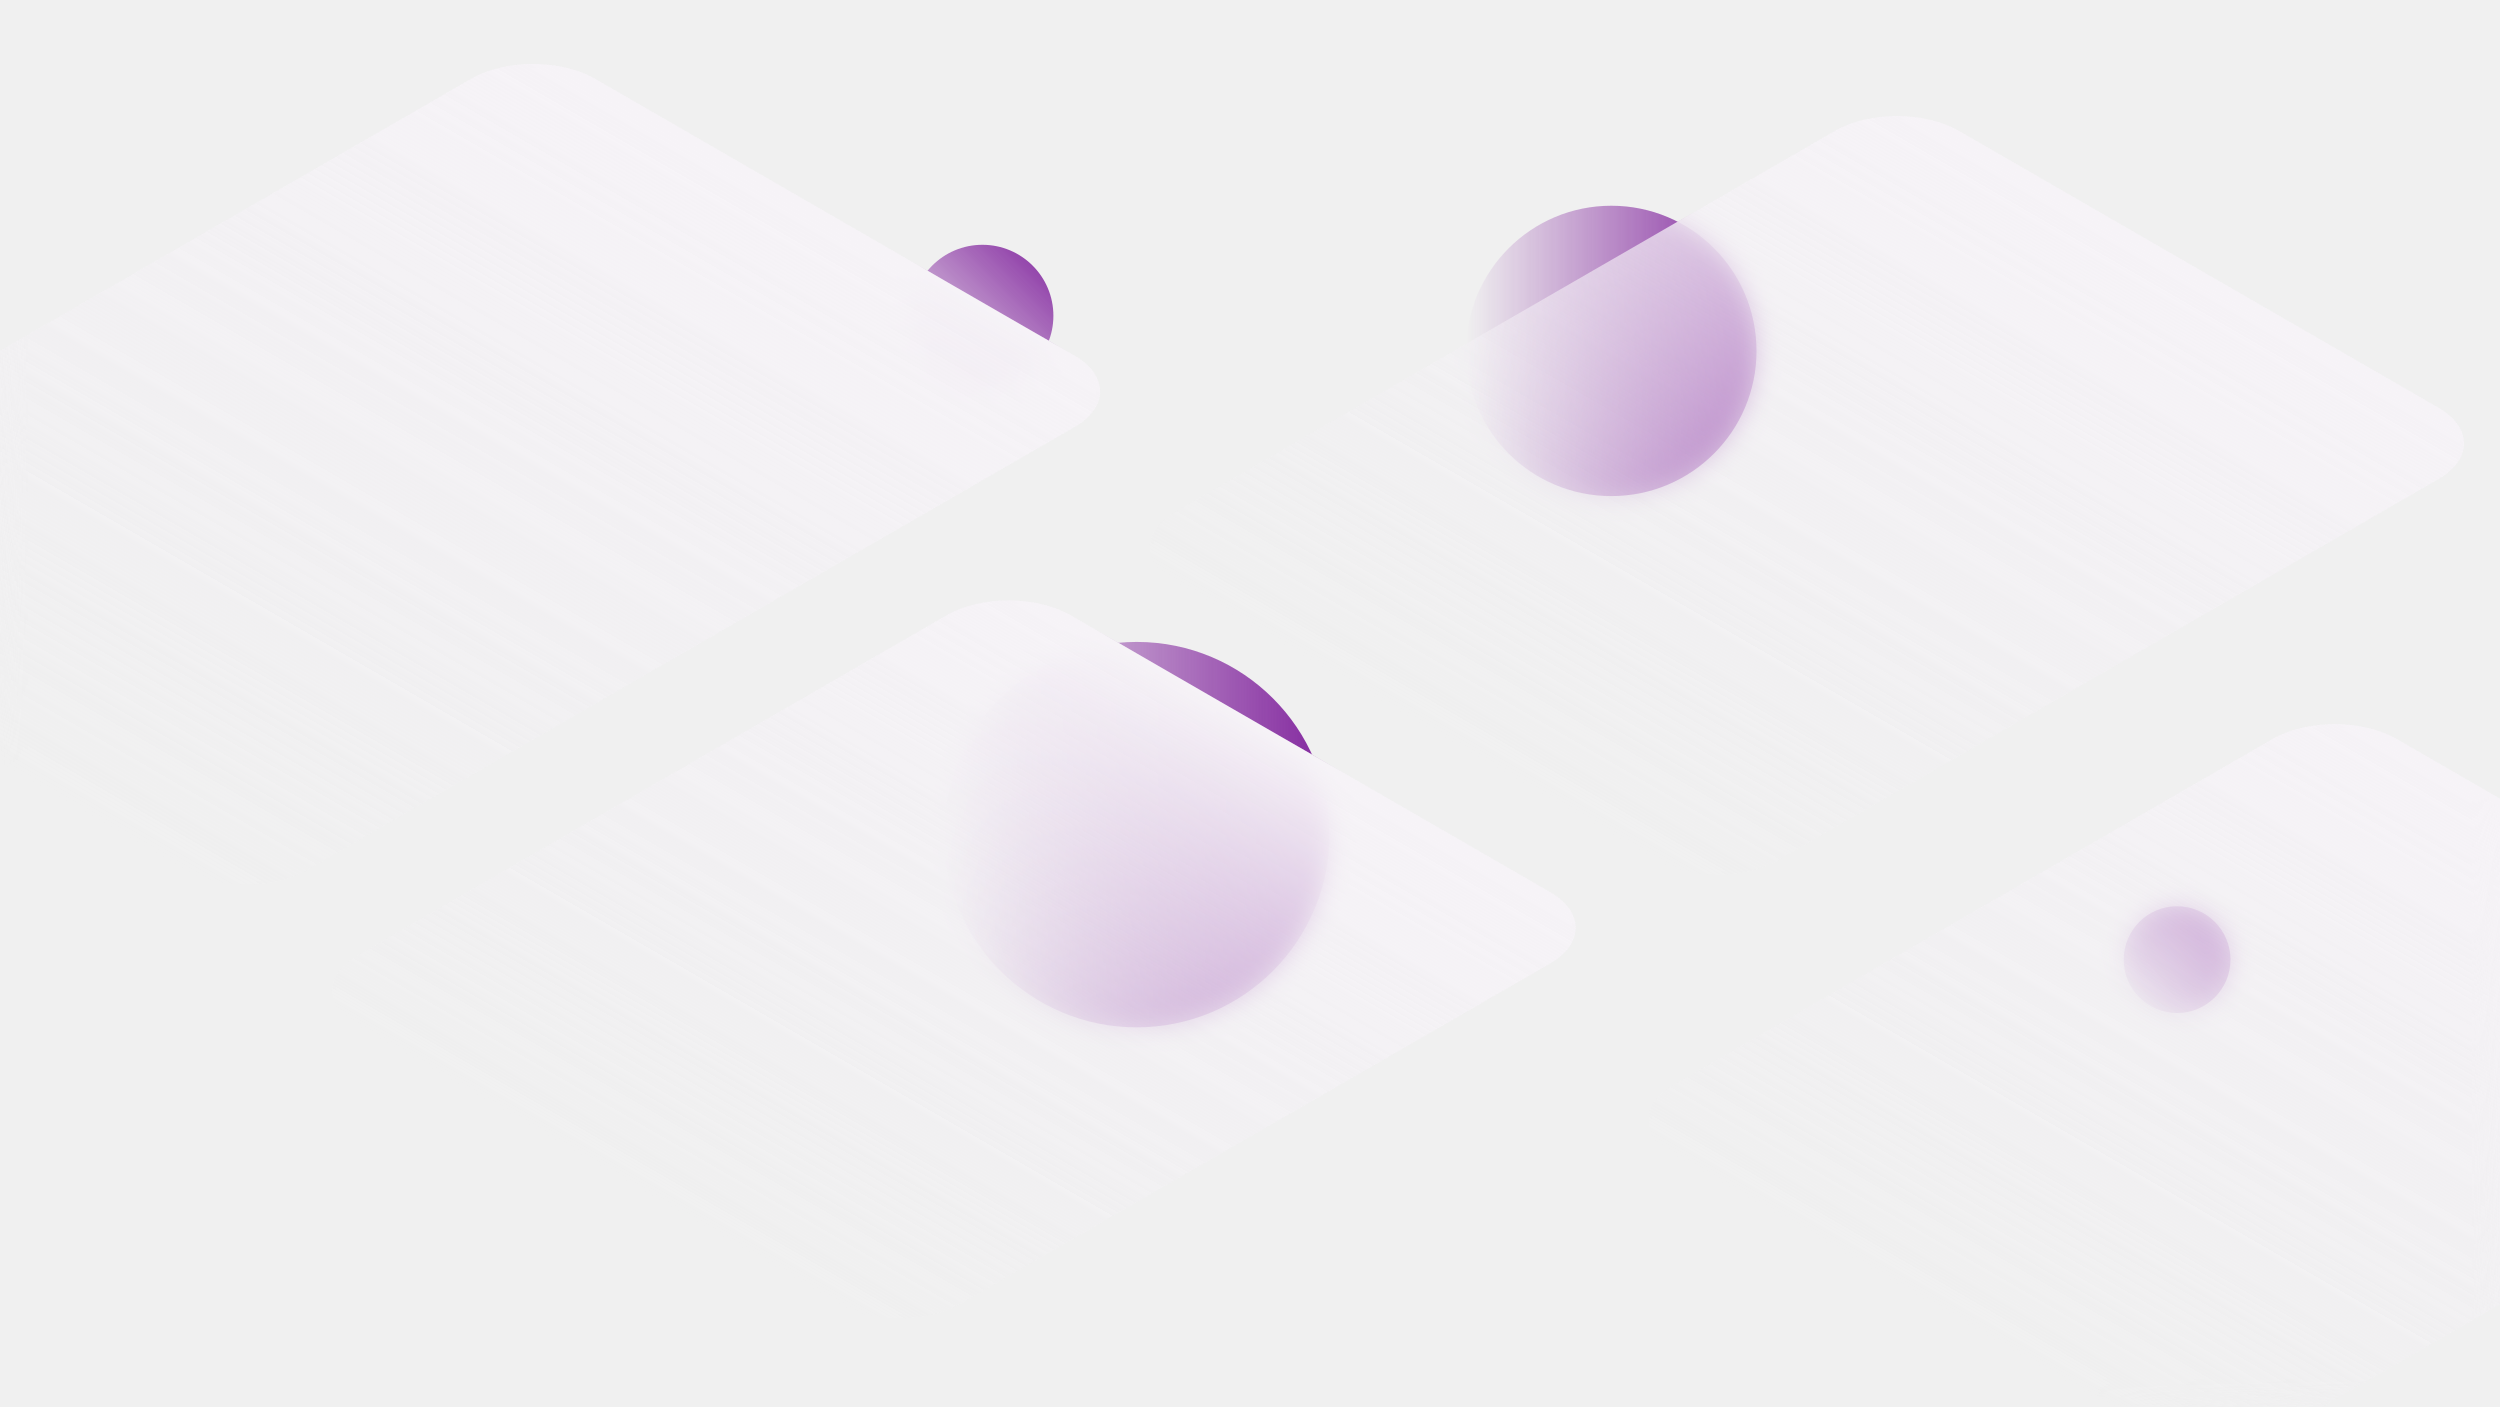
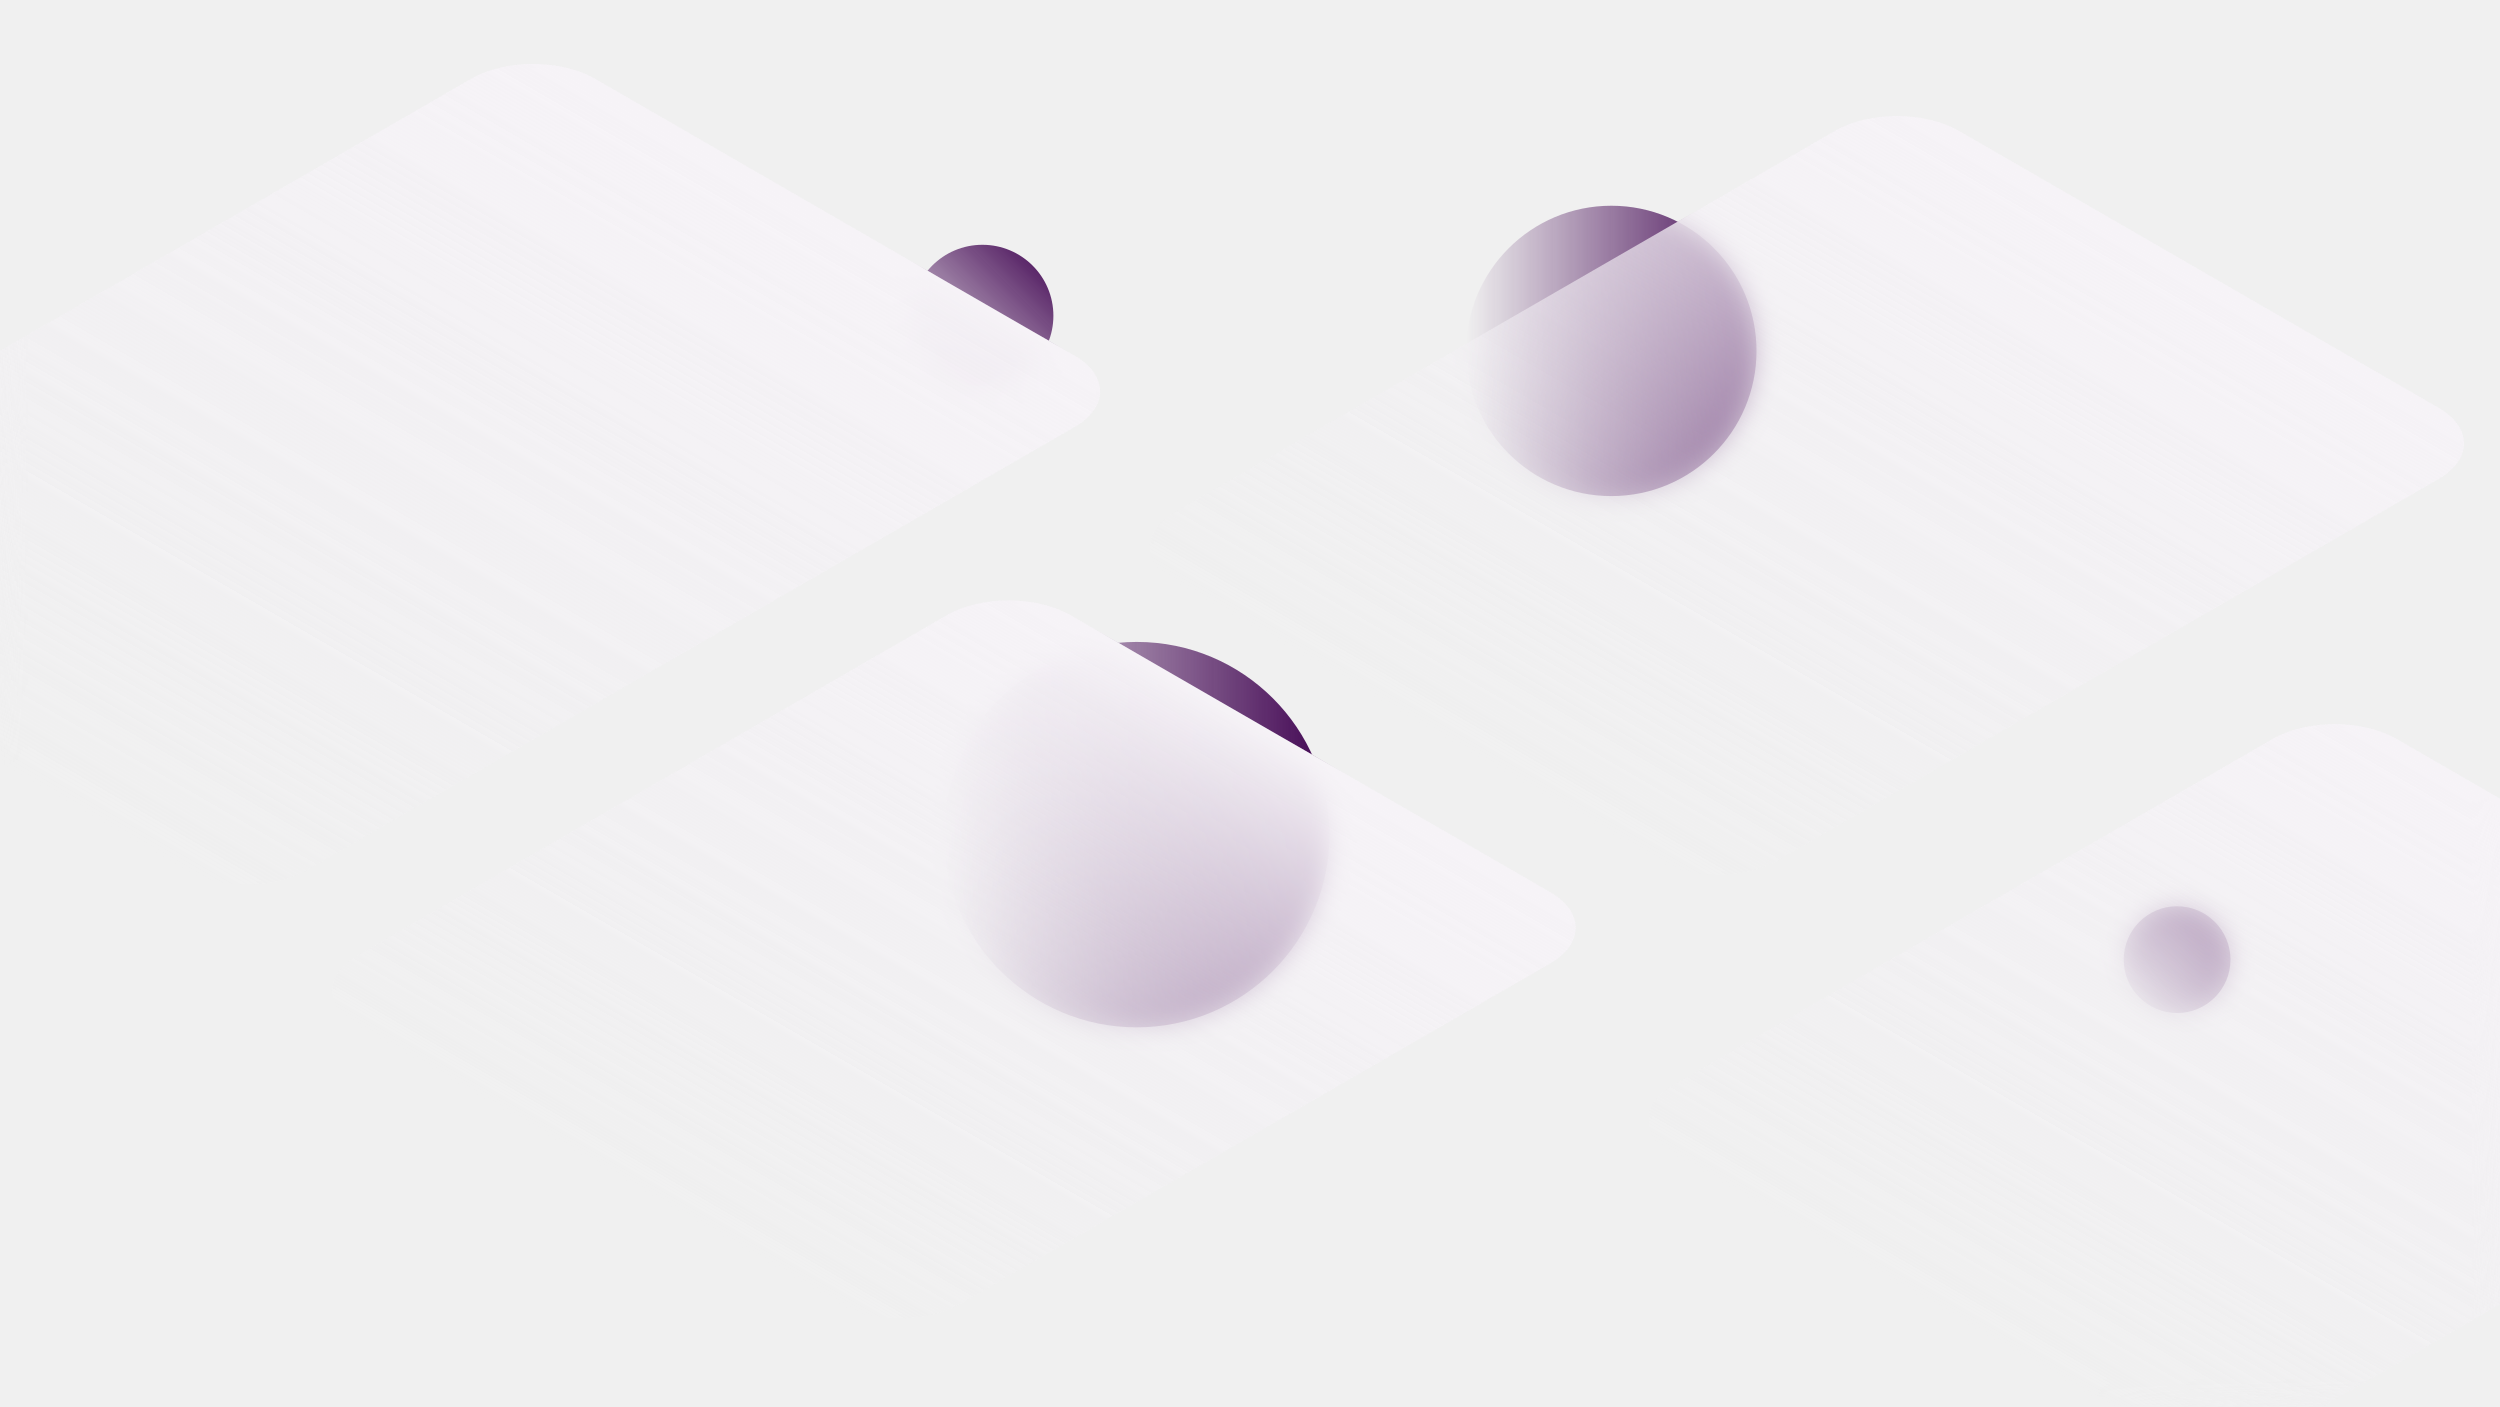
<svg xmlns="http://www.w3.org/2000/svg" class="fignu5" viewBox="0 0 1920 1080" fill="none">
  <g id="fignu5" clip-path="url(#clip0)">
    <circle id="fignu5-ball4" class="fignu5-ball4" cx="1237.5" cy="269.5" r="111.5" fill="url(#paint0_linear)" />
    <circle id="fignu5-ball3" class="fignu5-ball3" cx="754.5" cy="242.5" r="54.5" fill="url(#paint1_linear)" />
    <circle id="fignu5-ball2" class="fignu5-ball2" cx="873" cy="641" r="148" fill="url(#paint2_linear)" />
    <circle id="fignu5-ball1" class="fignu5-ball1" cx="1672" cy="737" r="41" fill="url(#paint3_linear)" />
    <g id="bg-home-rect2" class="bg-home-rect2" filter="url(#fignu50_b)">
      <rect class="glass" width="535.102" height="694.946" rx="55" transform="matrix(0.866025 0.5 -0.866025 0.5 1456.84 73)" fill="url(#paint4_linear)" />
    </g>
    <g id="bg-home-rect1" class="bg-home-rect1" filter="url(#fignu51_b)">
      <rect class="glass" width="535.102" height="632.327" rx="55" transform="matrix(0.866025 0.5 -0.866025 0.5 774.612 445)" fill="url(#paint5_linear)" />
    </g>
    <g id="bg-home-rect4" class="bg-home-rect4" filter="url(#fignu52_b)">
      <rect class="glass" width="535.102" height="640.833" rx="55" transform="matrix(0.866025 0.5 -0.866025 0.5 1792.98 540)" fill="url(#paint6_linear)" />
    </g>
    <g id="bg-home-rect3" class="bg-home-rect3" filter="url(#fignu53_b)">
      <rect class="glass" width="535.102" height="790.258" rx="55" transform="matrix(0.866025 0.5 -0.866025 0.5 409.384 33)" fill="url(#paint7_linear)" />
    </g>
  </g>
  <defs>
    <filter id="fignu50_b" x="864.902" y="71.109" width="1045.45" height="618.806" filterUnits="userSpaceOnUse" color-interpolation-filters="sRGB">
      <feFlood flood-opacity="0" result="BackgroundImageFix" />
      <feGaussianBlur in="BackgroundImage" stdDeviation="9" />
      <feComposite in2="SourceAlpha" operator="in" result="effect1_backgroundBlur" />
      <feBlend mode="normal" in="SourceGraphic" in2="effect1_backgroundBlur" result="shape" />
    </filter>
    <filter id="fignu51_b" x="236.902" y="443.109" width="991.22" height="587.496" filterUnits="userSpaceOnUse" color-interpolation-filters="sRGB">
      <feFlood flood-opacity="0" result="BackgroundImageFix" />
      <feGaussianBlur in="BackgroundImage" stdDeviation="9" />
      <feComposite in2="SourceAlpha" operator="in" result="effect1_backgroundBlur" />
      <feBlend mode="normal" in="SourceGraphic" in2="effect1_backgroundBlur" result="shape" />
    </filter>
    <filter id="fignu52_b" x="1247.9" y="538.109" width="998.586" height="591.749" filterUnits="userSpaceOnUse" color-interpolation-filters="sRGB">
      <feFlood flood-opacity="0" result="BackgroundImageFix" />
      <feGaussianBlur in="BackgroundImage" stdDeviation="9" />
      <feComposite in2="SourceAlpha" operator="in" result="effect1_backgroundBlur" />
      <feBlend mode="normal" in="SourceGraphic" in2="effect1_backgroundBlur" result="shape" />
    </filter>
    <filter id="fignu53_b" x="-265.098" y="31.109" width="1127.99" height="666.462" filterUnits="userSpaceOnUse" color-interpolation-filters="sRGB">
      <feFlood flood-opacity="0" result="BackgroundImageFix" />
      <feGaussianBlur in="BackgroundImage" stdDeviation="9" />
      <feComposite in2="SourceAlpha" operator="in" result="effect1_backgroundBlur" />
      <feBlend mode="normal" in="SourceGraphic" in2="effect1_backgroundBlur" result="shape" />
    </filter>
    <linearGradient id="paint0_linear" x1="1349" y1="269.5" x2="1126" y2="269.5" gradientUnits="userSpaceOnUse">
-       <stop stop-color="#82269E" />
-       <stop offset="1" stop-color="#82269E" stop-opacity="0" />
+       <stop stop-color="#410552" />
+       <stop offset="1" stop-color="#410552" stop-opacity="0" />
    </linearGradient>
    <linearGradient id="paint1_linear" x1="809" y1="188" x2="700" y2="297" gradientUnits="userSpaceOnUse">
-       <stop stop-color="#8429A0" />
-       <stop offset="1" stop-color="#8429A0" stop-opacity="0" />
+       <stop stop-color="#410552" />
+       <stop offset="1" stop-color="#410552" stop-opacity="0" />
    </linearGradient>
    <linearGradient id="paint2_linear" x1="1021" y1="641" x2="725" y2="641" gradientUnits="userSpaceOnUse">
-       <stop stop-color="#82269E" />
-       <stop offset="1" stop-color="#82269E" stop-opacity="0" />
+       <stop stop-color="#410552" />
+       <stop offset="1" stop-color="#410552" stop-opacity="0" />
    </linearGradient>
    <linearGradient id="paint3_linear" x1="1713" y1="696" x2="1631" y2="778" gradientUnits="userSpaceOnUse">
-       <stop stop-color="#8429A0" />
-       <stop offset="1" stop-color="#8429A0" stop-opacity="0" />
+       <stop stop-color="#410552" />
+       <stop offset="1" stop-color="#410552" stop-opacity="0" />
    </linearGradient>
    <linearGradient id="paint4_linear" x1="267.551" y1="0" x2="267.551" y2="694.946" gradientUnits="userSpaceOnUse">
      <stop stop-color="#F6F3F7" />
      <stop offset="1" stop-color="#F3F0F5" stop-opacity="0" />
    </linearGradient>
    <linearGradient id="paint5_linear" x1="267.551" y1="0" x2="267.551" y2="632.327" gradientUnits="userSpaceOnUse">
      <stop stop-color="#F6F3F7" />
      <stop offset="1" stop-color="#F3F0F5" stop-opacity="0" />
    </linearGradient>
    <linearGradient id="paint6_linear" x1="267.551" y1="0" x2="267.551" y2="640.833" gradientUnits="userSpaceOnUse">
      <stop stop-color="#F6F3F7" />
      <stop offset="1" stop-color="#F3F0F5" stop-opacity="0" />
    </linearGradient>
    <linearGradient id="paint7_linear" x1="267.551" y1="0" x2="267.551" y2="790.258" gradientUnits="userSpaceOnUse">
      <stop stop-color="#F6F3F7" />
      <stop offset="1" stop-color="#F3F0F5" stop-opacity="0" />
    </linearGradient>
    <clipPath id="clip0">
      <rect width="1920" height="1080" fill="white" />
    </clipPath>
  </defs>
</svg>
